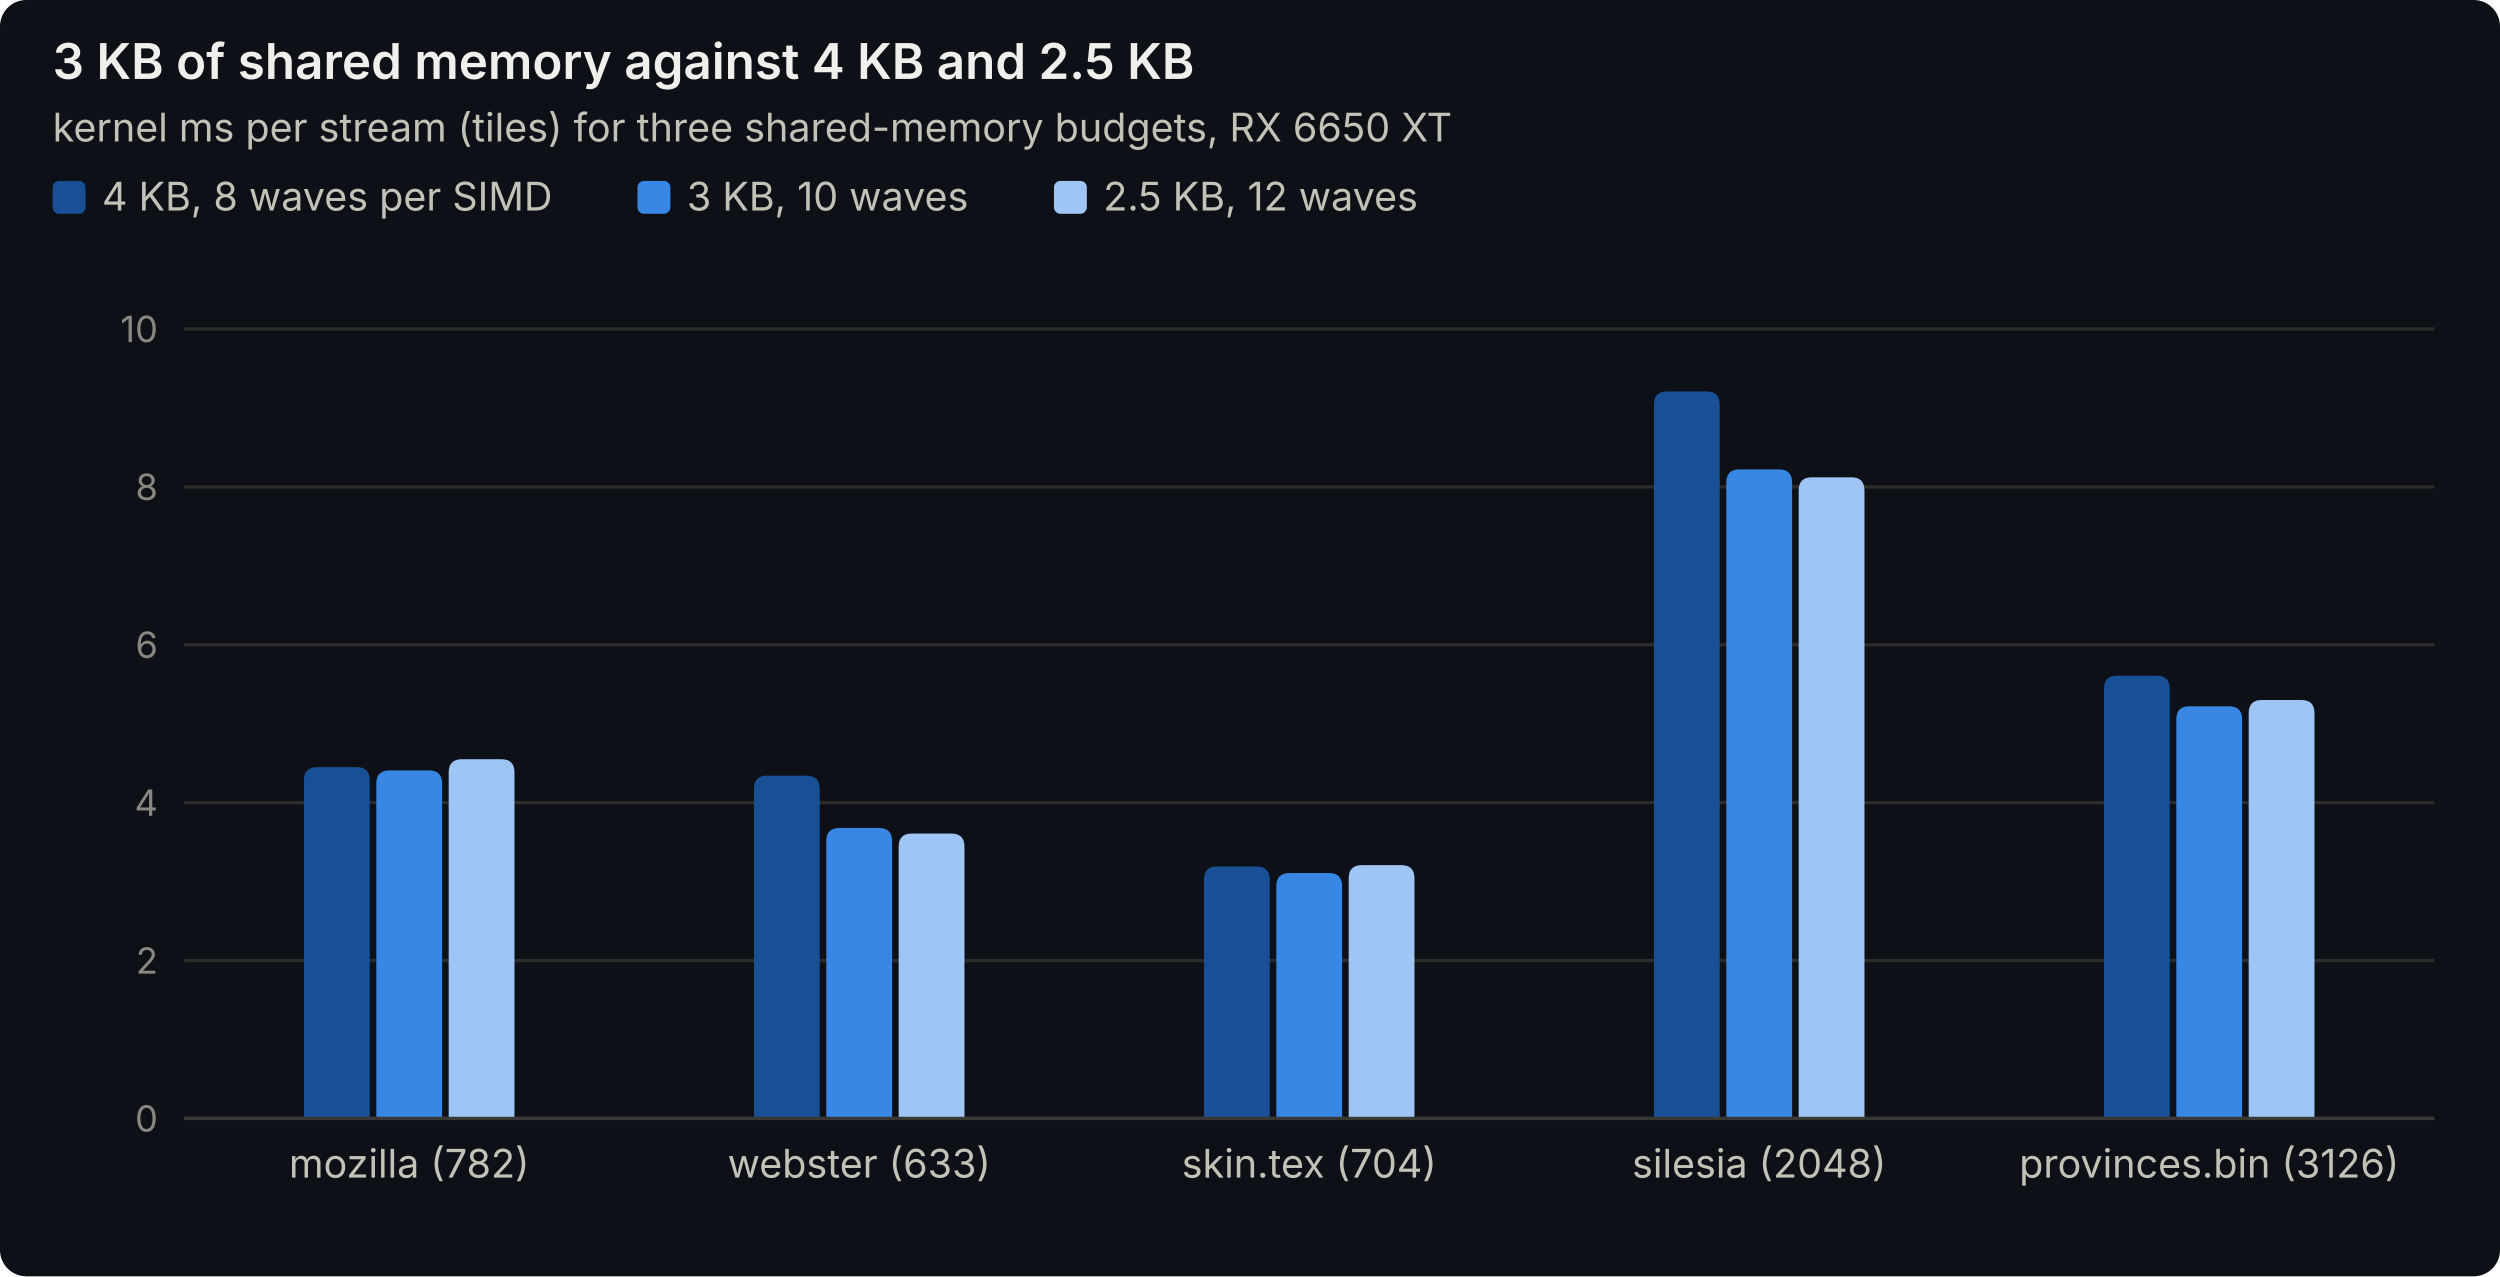
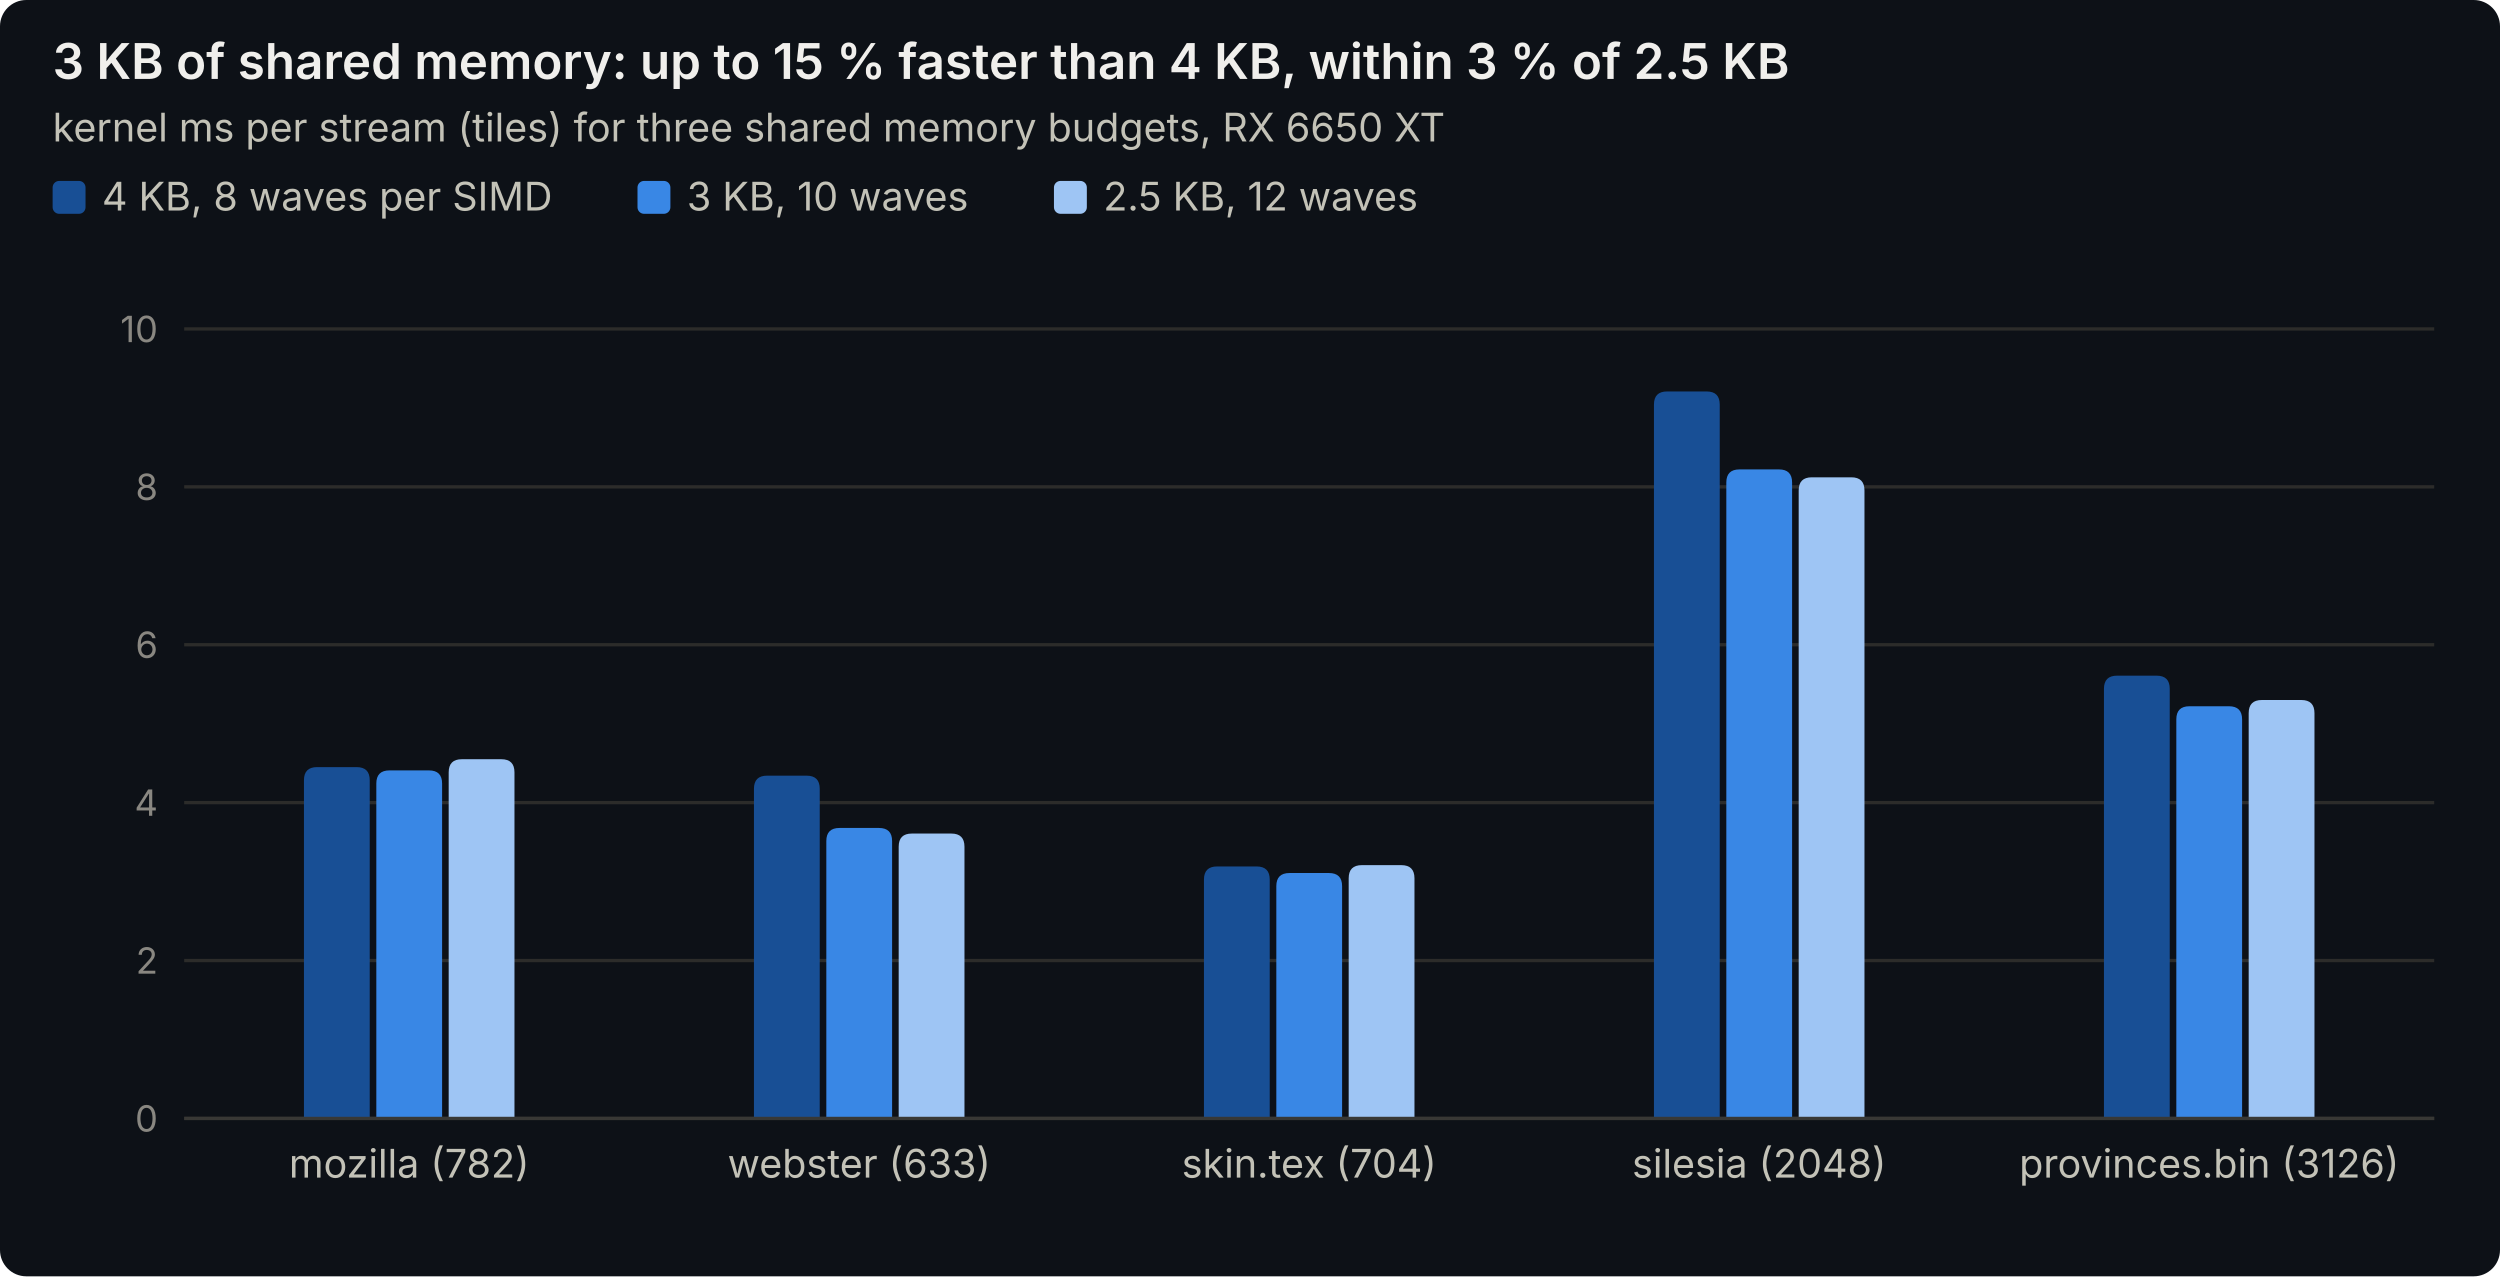
<svg xmlns="http://www.w3.org/2000/svg" viewBox="0 0 760 388" width="760" height="388" role="img" aria-labelledby="t d" font-family="system-ui, -apple-system, 'Segoe UI', sans-serif">
  <style>
.bg{fill:#0d1117}.p{fill:#f0efec}.s{fill:#c3c2b7}.m{fill:#898781}
.grid{stroke:#2c2c2a;stroke-width:1}.axis{stroke:#383835;stroke-width:1}
.c1{fill:#3987e5}.c2{fill:#d95926}.c3{fill:#199e70}.cg{fill:#898781}.cv{fill:#4a4a47}
.l1{stroke:#3987e5}.l2{stroke:#d95926}.l3{stroke:#199e70}
.o1{fill:#184f95}.o2{fill:#3987e5}.o3{fill:#9ec5f4}
.ring{stroke:#0d1117;stroke-width:2}
.box{fill:#1a1a19;stroke:#383835;stroke-width:1}.hi{fill:#0d366b;stroke:#3987e5;stroke-width:1}
</style>
  <rect width="760" height="388" rx="8" class="bg" />
-   <text x="16.0" y="24.0" class="p" font-size="15" font-weight="600" text-anchor="start">3 KB of shared memory against 4 KB and 2.5 KB</text>
-   <text x="16.0" y="43.0" class="s" font-size="12" font-weight="400" text-anchor="start">kernel ms per stream (tiles) for three shared-memory budgets, RX 6650 XT</text>
+   <text x="16.0" y="24.0" class="p" font-size="15" font-weight="600" text-anchor="start">3 KB of shared memory: up to 15 % faster than 4 KB, within 3 % of 2.5 KB</text>
+   <text x="16.0" y="43.0" class="s" font-size="12" font-weight="400" text-anchor="start">kernel ms per stream (tiles) for three shared memory budgets, RX 6650 XT</text>
  <rect x="16.0" y="55.0" width="10.0" height="10.0" rx="2" class="o1" />
  <text x="31.0" y="64.0" class="s" font-size="12" font-weight="400" text-anchor="start">4 KB, 8 waves per SIMD</text>
  <rect x="193.8" y="55.0" width="10.0" height="10.0" rx="2" class="o2" />
  <text x="208.8" y="64.0" class="s" font-size="12" font-weight="400" text-anchor="start">3 KB, 10 waves</text>
  <rect x="320.4" y="55.0" width="10.0" height="10.0" rx="2" class="o3" />
  <text x="335.4" y="64.0" class="s" font-size="12" font-weight="400" text-anchor="start">2.5 KB, 12 waves</text>
  <line x1="56.0" y1="340.0" x2="740.0" y2="340.0" class="grid" />
  <text x="48.0" y="344.0" class="m" font-size="11" font-weight="400" text-anchor="end">0</text>
  <line x1="56.0" y1="292.0" x2="740.0" y2="292.0" class="grid" />
  <text x="48.0" y="296.0" class="m" font-size="11" font-weight="400" text-anchor="end">2</text>
  <line x1="56.0" y1="244.0" x2="740.0" y2="244.0" class="grid" />
  <text x="48.0" y="248.0" class="m" font-size="11" font-weight="400" text-anchor="end">4</text>
  <line x1="56.0" y1="196.0" x2="740.0" y2="196.0" class="grid" />
  <text x="48.0" y="200.0" class="m" font-size="11" font-weight="400" text-anchor="end">6</text>
  <line x1="56.0" y1="148.0" x2="740.0" y2="148.0" class="grid" />
  <text x="48.0" y="152.0" class="m" font-size="11" font-weight="400" text-anchor="end">8</text>
  <line x1="56.0" y1="100.0" x2="740.0" y2="100.0" class="grid" />
  <text x="48.0" y="104.0" class="m" font-size="11" font-weight="400" text-anchor="end">10</text>
  <path d="M92.4,340.0 V237.2 Q92.4,233.2 96.4,233.2 H108.4 Q112.4,233.2 112.4,237.2 V340.0 Z" class="o1" />
  <path d="M114.4,340.0 V238.2 Q114.4,234.2 118.4,234.2 H130.4 Q134.4,234.2 134.4,238.2 V340.0 Z" class="o2" />
  <path d="M136.4,340.0 V234.8 Q136.4,230.8 140.4,230.8 H152.4 Q156.4,230.8 156.4,234.8 V340.0 Z" class="o3" />
  <text x="124.4" y="358.0" class="s" font-size="12" font-weight="400" text-anchor="middle">mozilla (782)</text>
  <path d="M229.2,340.0 V239.8 Q229.2,235.8 233.2,235.8 H245.2 Q249.2,235.8 249.2,239.8 V340.0 Z" class="o1" />
  <path d="M251.2,340.0 V255.7 Q251.2,251.7 255.2,251.7 H267.2 Q271.2,251.7 271.2,255.7 V340.0 Z" class="o2" />
  <path d="M273.2,340.0 V257.4 Q273.2,253.4 277.2,253.4 H289.2 Q293.2,253.4 293.2,257.4 V340.0 Z" class="o3" />
  <text x="261.2" y="358.0" class="s" font-size="12" font-weight="400" text-anchor="middle">webster (633)</text>
  <path d="M366.0,340.0 V267.4 Q366.0,263.4 370.0,263.4 H382.0 Q386.0,263.4 386.0,267.4 V340.0 Z" class="o1" />
  <path d="M388.0,340.0 V269.4 Q388.0,265.4 392.0,265.4 H404.0 Q408.0,265.4 408.0,269.4 V340.0 Z" class="o2" />
  <path d="M410.0,340.0 V267.0 Q410.0,263.0 414.0,263.0 H426.0 Q430.0,263.0 430.0,267.0 V340.0 Z" class="o3" />
  <text x="398.0" y="358.0" class="s" font-size="12" font-weight="400" text-anchor="middle">skin.tex (704)</text>
  <path d="M502.8,340.0 V123.0 Q502.8,119.0 506.8,119.0 H518.8 Q522.8,119.0 522.8,123.0 V340.0 Z" class="o1" />
  <path d="M524.8,340.0 V146.7 Q524.8,142.7 528.8,142.7 H540.8 Q544.8,142.7 544.8,146.7 V340.0 Z" class="o2" />
  <path d="M546.8,340.0 V149.1 Q546.8,145.1 550.8,145.1 H562.8 Q566.8,145.1 566.8,149.1 V340.0 Z" class="o3" />
  <text x="534.8" y="358.0" class="s" font-size="12" font-weight="400" text-anchor="middle">silesia (2048)</text>
  <path d="M639.6,340.0 V209.4 Q639.6,205.4 643.6,205.4 H655.6 Q659.6,205.4 659.6,209.4 V340.0 Z" class="o1" />
  <path d="M661.6,340.0 V218.7 Q661.6,214.7 665.6,214.7 H677.6 Q681.6,214.7 681.6,218.7 V340.0 Z" class="o2" />
  <path d="M683.6,340.0 V216.8 Q683.6,212.8 687.6,212.8 H699.6 Q703.6,212.8 703.6,216.8 V340.0 Z" class="o3" />
  <text x="671.6" y="358.0" class="s" font-size="12" font-weight="400" text-anchor="middle">provinces.bin (3126)</text>
  <line x1="56.0" y1="340.0" x2="740.0" y2="340.0" class="axis" />
</svg>
